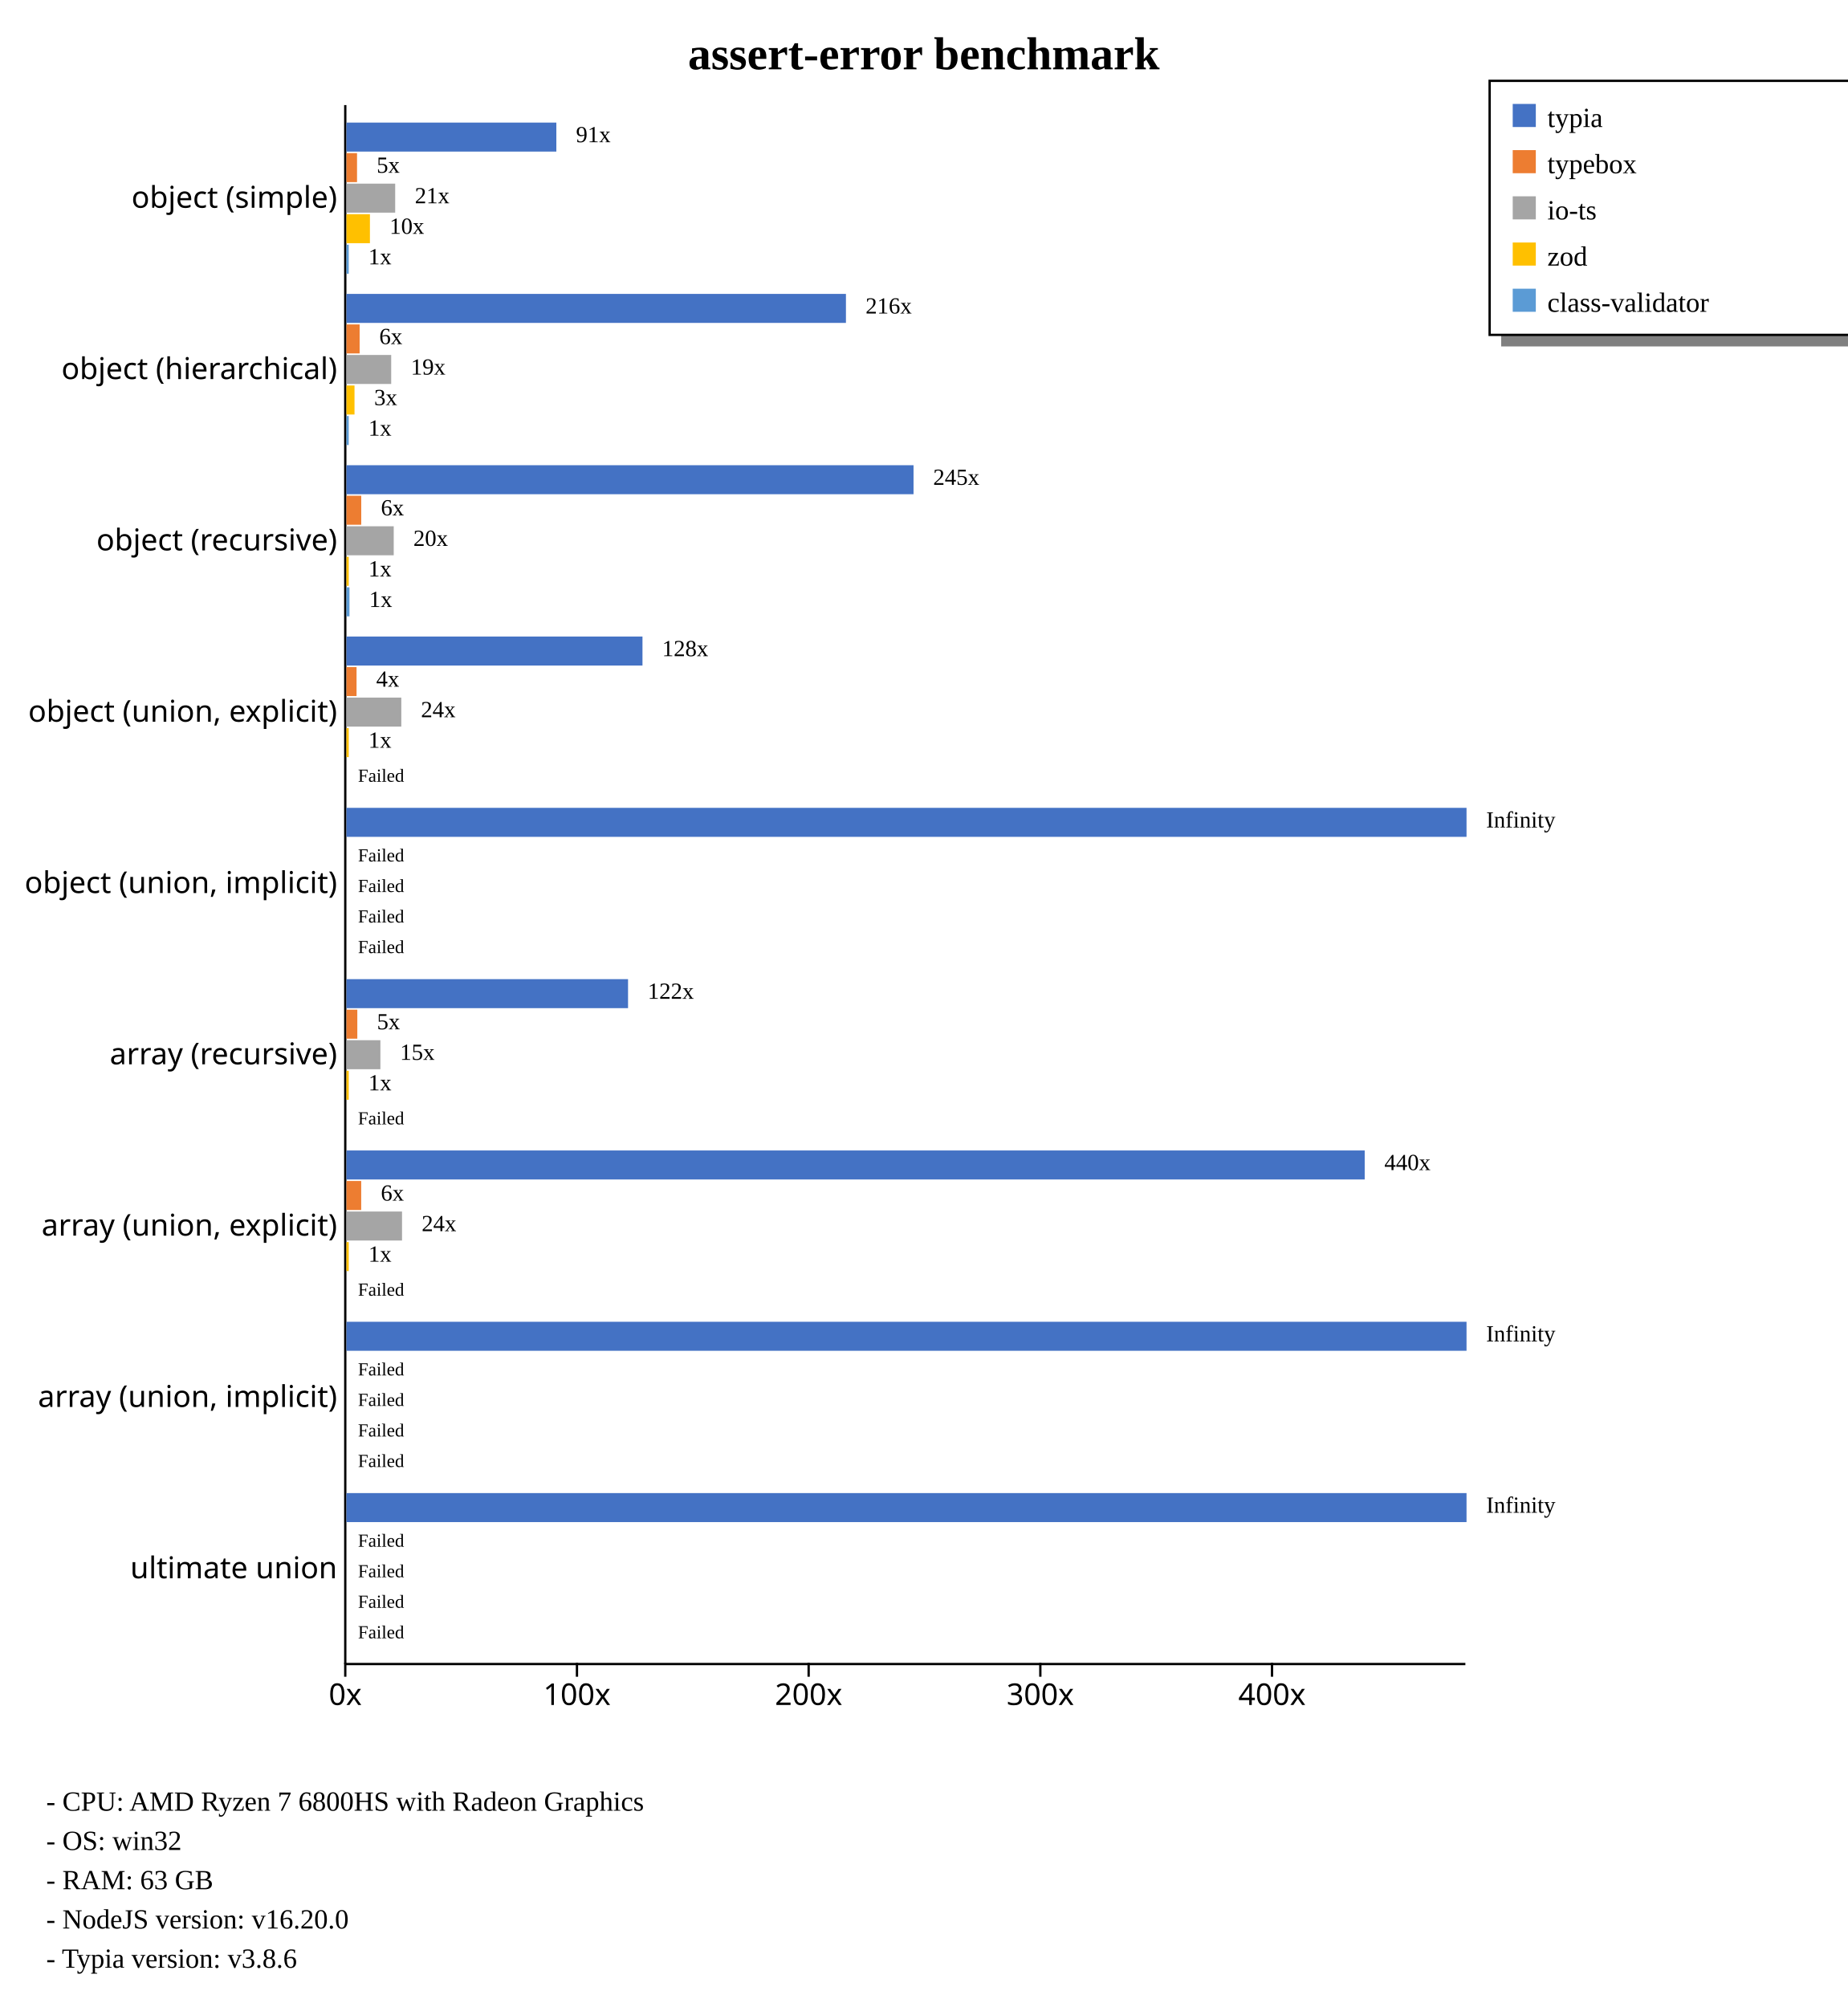
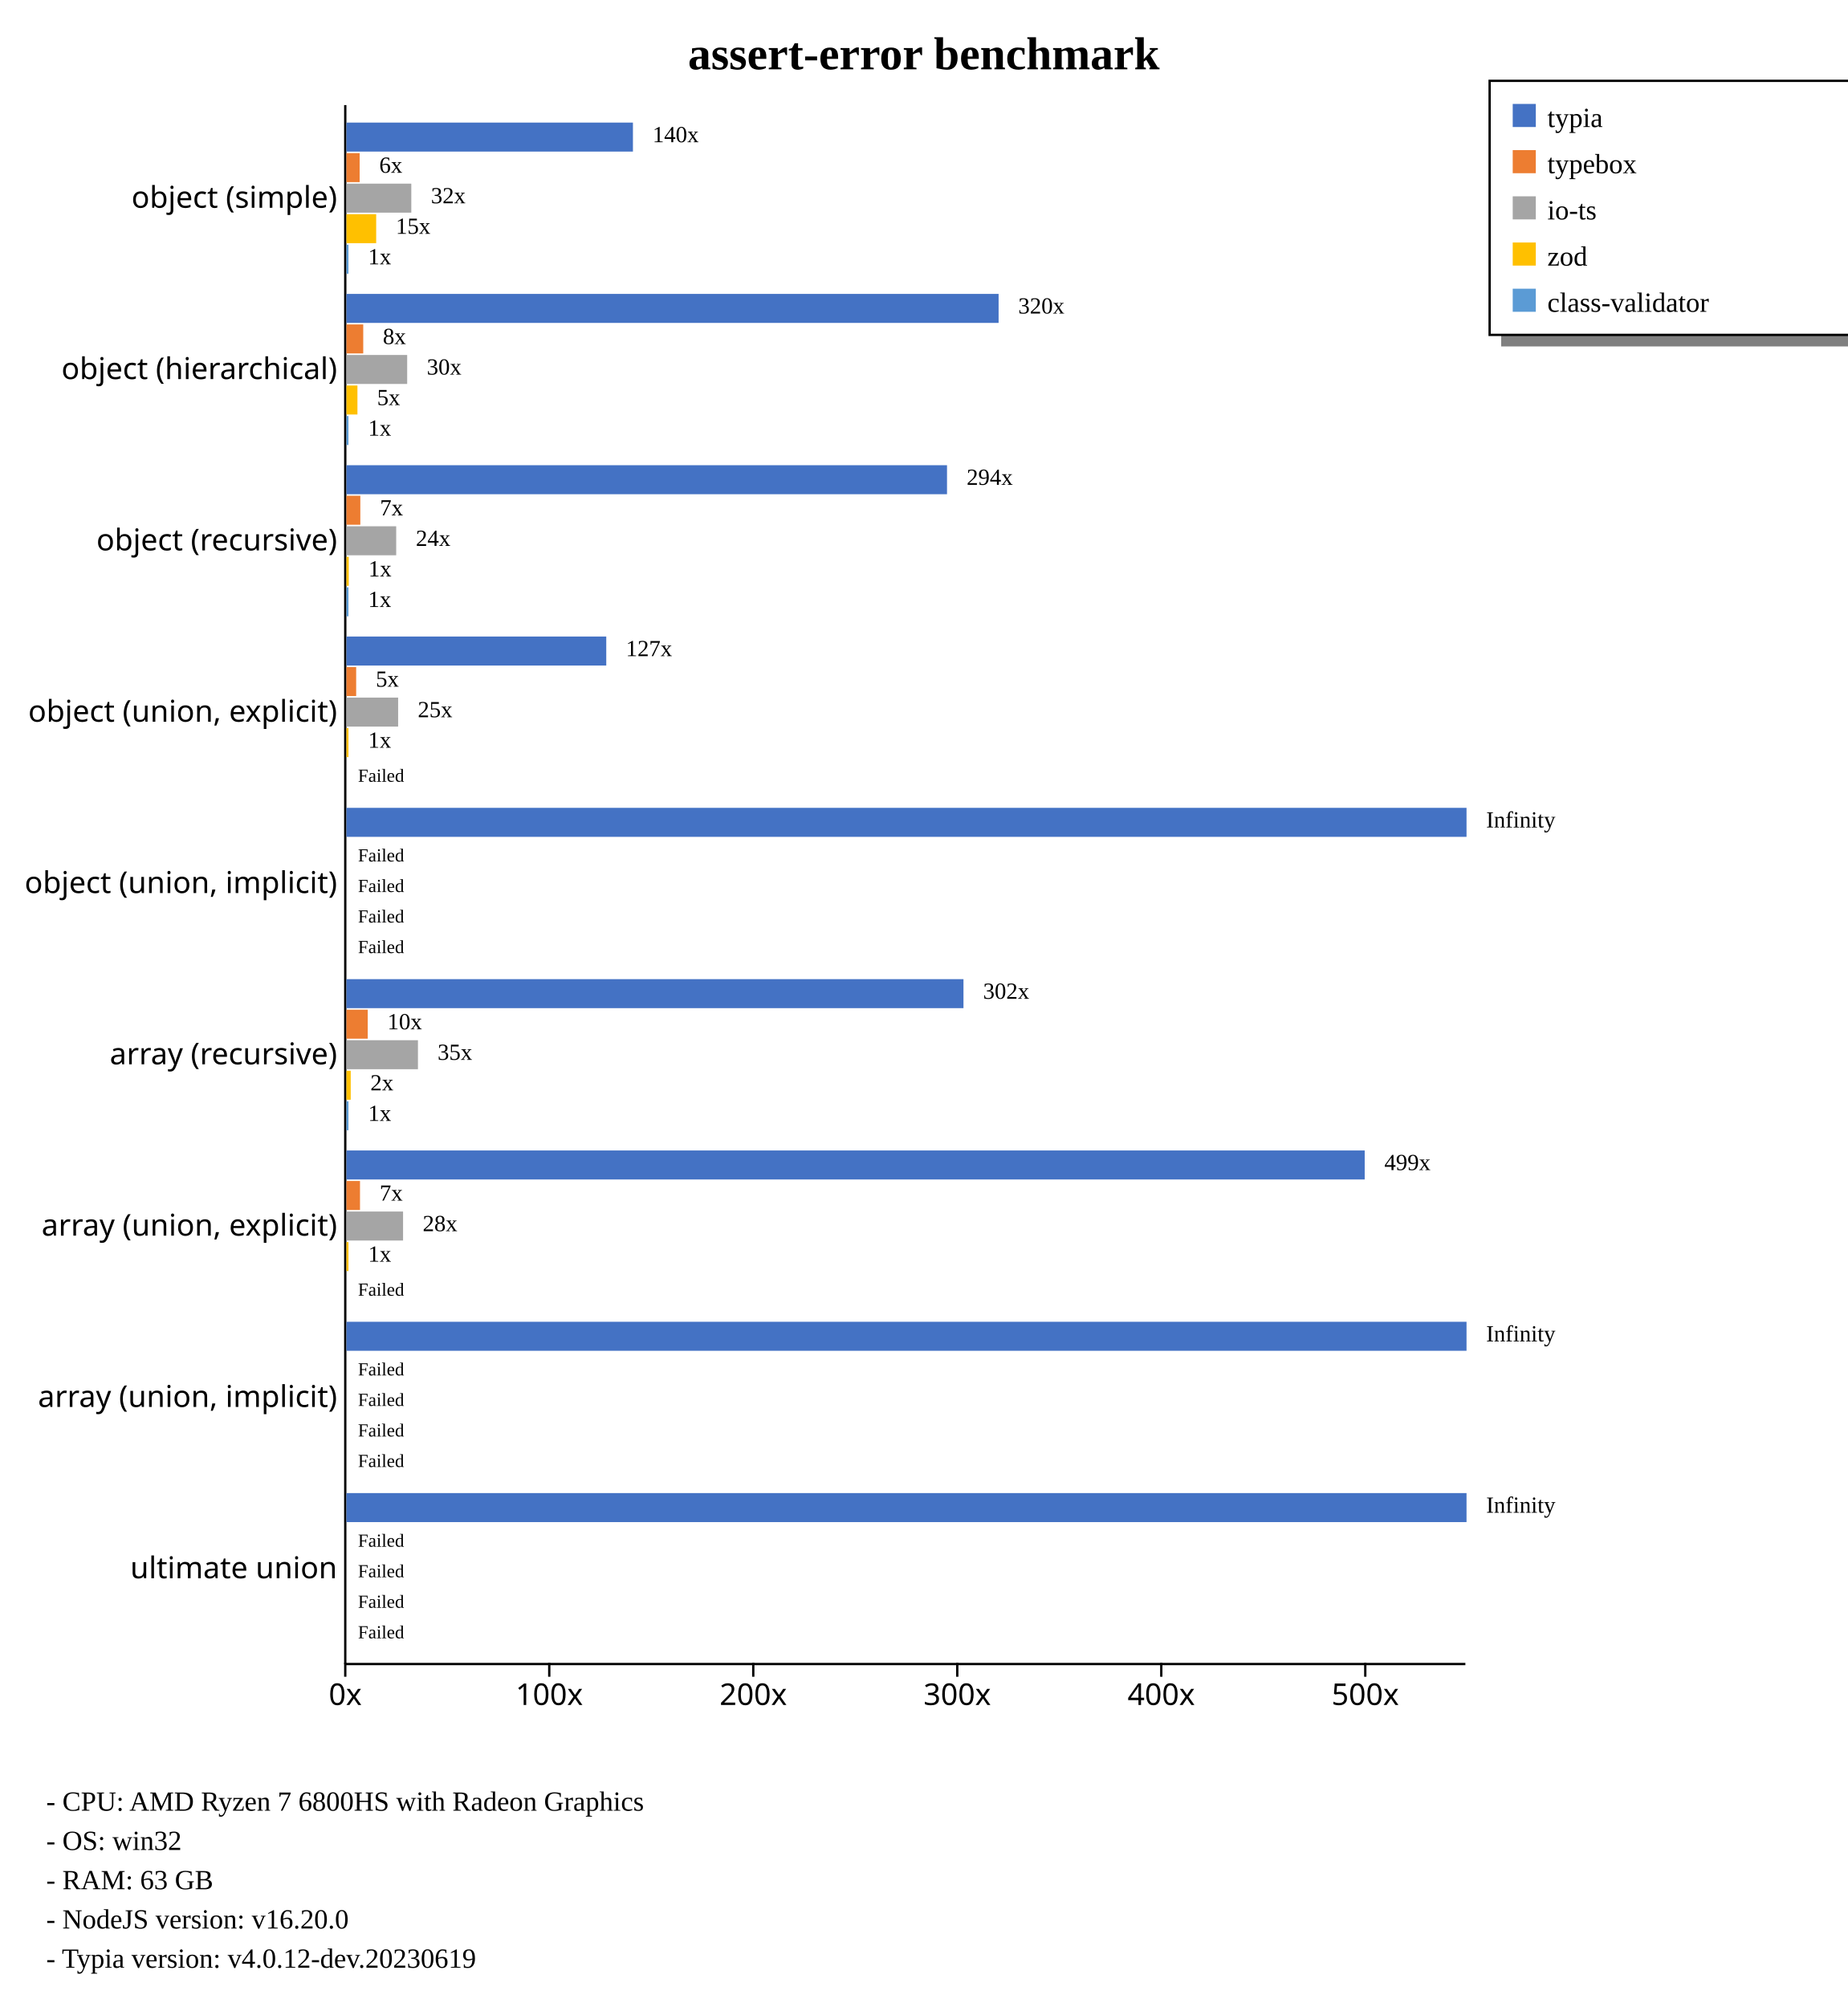
<svg xmlns="http://www.w3.org/2000/svg" width="800" height="869" style="background-color: white;">
  <g class="y axis" transform="translate(149,45)" fill="none" font-size="10" font-family="sans-serif" text-anchor="end" style="font-size: 13px;">
    <path class="domain" stroke="currentColor" d="M0.5,0.5V675.5" />
    <g class="tick" opacity="1" transform="translate(0,40.7967)" style="font-size: 13px;">
      <line stroke="currentColor" x2="0" />
      <text fill="currentColor" x="-3" dy="0.32em">object (simple)    </text>
    </g>
    <g class="tick" opacity="1" transform="translate(0,114.9725)" style="font-size: 13px;">
      <line stroke="currentColor" x2="0" />
      <text fill="currentColor" x="-3" dy="0.32em">object (hierarchical)    </text>
    </g>
    <g class="tick" opacity="1" transform="translate(0,189.1484)" style="font-size: 13px;">
      <line stroke="currentColor" x2="0" />
      <text fill="currentColor" x="-3" dy="0.32em">object (recursive)    </text>
    </g>
    <g class="tick" opacity="1" transform="translate(0,263.3242)" style="font-size: 13px;">
      <line stroke="currentColor" x2="0" />
      <text fill="currentColor" x="-3" dy="0.32em">object (union, explicit)    </text>
    </g>
    <g class="tick" opacity="1" transform="translate(0,337.5)" style="font-size: 13px;">
      <line stroke="currentColor" x2="0" />
      <text fill="currentColor" x="-3" dy="0.32em">object (union, implicit)    </text>
    </g>
    <g class="tick" opacity="1" transform="translate(0,411.6758)" style="font-size: 13px;">
      <line stroke="currentColor" x2="0" />
      <text fill="currentColor" x="-3" dy="0.32em">array (recursive)    </text>
    </g>
    <g class="tick" opacity="1" transform="translate(0,485.8516)" style="font-size: 13px;">
      <line stroke="currentColor" x2="0" />
      <text fill="currentColor" x="-3" dy="0.32em">array (union, explicit)    </text>
    </g>
    <g class="tick" opacity="1" transform="translate(0,560.0275)" style="font-size: 13px;">
      <line stroke="currentColor" x2="0" />
      <text fill="currentColor" x="-3" dy="0.32em">array (union, implicit)    </text>
    </g>
    <g class="tick" opacity="1" transform="translate(0,634.2033)" style="font-size: 13px;">
      <line stroke="currentColor" x2="0" />
      <text fill="currentColor" x="-3" dy="0.32em">ultimate union    </text>
    </g>
  </g>
  <g class="x axis" transform="translate(149,720)" fill="none" font-size="10" font-family="sans-serif" text-anchor="middle" style="font-size: 13px;">
    <path class="domain" stroke="currentColor" d="M0.5,0.5H485.5" />
    <g class="tick" opacity="1" transform="translate(0.5,0)" style="font-size: 13px;">
      <line stroke="currentColor" y2="6" />
      <text fill="currentColor" y="9" dy="0.71em">0x</text>
    </g>
-     <g class="tick" opacity="1" transform="translate(100.8194,0)" style="font-size: 13px;">
+     <g class="tick" opacity="1" transform="translate(88.83088,0)" style="font-size: 13px;">
      <line stroke="currentColor" y2="6" />
      <text fill="currentColor" y="9" dy="0.71em">100x</text>
    </g>
-     <g class="tick" opacity="1" transform="translate(201.1387,0)" style="font-size: 13px;">
+     <g class="tick" opacity="1" transform="translate(177.1618,0)" style="font-size: 13px;">
      <line stroke="currentColor" y2="6" />
      <text fill="currentColor" y="9" dy="0.71em">200x</text>
    </g>
-     <g class="tick" opacity="1" transform="translate(301.4581,0)" style="font-size: 13px;">
+     <g class="tick" opacity="1" transform="translate(265.4926,0)" style="font-size: 13px;">
      <line stroke="currentColor" y2="6" />
      <text fill="currentColor" y="9" dy="0.71em">300x</text>
    </g>
-     <g class="tick" opacity="1" transform="translate(401.7774,0)" style="font-size: 13px;">
+     <g class="tick" opacity="1" transform="translate(353.8235,0)" style="font-size: 13px;">
      <line stroke="currentColor" y2="6" />
      <text fill="currentColor" y="9" dy="0.71em">400x</text>
+     </g>
+     <g class="tick" opacity="1" transform="translate(442.1544,0)" style="font-size: 13px;">
+       <line stroke="currentColor" y2="6" />
+       <text fill="currentColor" y="9" dy="0.71em">500x</text>
    </g>
  </g>
  <text transform="translate(400, 30)" style="text-anchor: middle; font-size: 20px; font-weight: bold;">assert-error benchmark</text>
  <rect x="650" y="145" width="230" height="5" fill="gray" />
  <rect x="645" y="35" width="230" height="110" fill="none" stroke="black" />
  <rect x="655" y="45" width="10" height="10" style="fill: #4472c4;" />
  <text x="670" y="55" style="font-size: 12px;">typia</text>
  <rect x="655" y="65" width="10" height="10" style="fill: #ed7d31;" />
  <text x="670" y="75" style="font-size: 12px;">typebox</text>
  <rect x="655" y="85" width="10" height="10" style="fill: #a5a5a5;" />
  <text x="670" y="95" style="font-size: 12px;">io-ts</text>
  <rect x="655" y="105" width="10" height="10" style="fill: #ffc000;" />
  <text x="670" y="115" style="font-size: 12px;">zod</text>
  <rect x="655" y="125" width="10" height="10" style="fill: #5b9bd5;" />
  <text x="670" y="135" style="font-size: 12px;">class-validator</text>
  <text x="20" y="784" style="font-size: 12px;">  - CPU: AMD Ryzen 7 6800HS with Radeon Graphics</text>
  <text x="20" y="801" style="font-size: 12px;">  - OS: win32</text>
  <text x="20" y="818" style="font-size: 12px;">  - RAM: 63 GB</text>
  <text x="20" y="835" style="font-size: 12px;">  - NodeJS version: v16.20.0</text>
-   <text x="20" y="852" style="font-size: 12px;">  - Typia version: v3.8.6</text>
+   <text x="20" y="852" style="font-size: 12px;">  - Typia version: v4.0.12-dev.20230619</text>
  <g style="font-size: 13px;">
    <g style="font-size: 13px;">
-       <rect x="150" y="53.079" width="90.897" height="12.558" fill="#4472c4" />
-       <rect x="150" y="66.298" width="4.592" height="12.558" fill="#ed7d31" />
-       <rect x="150" y="79.517" width="21.112" height="12.558" fill="#a5a5a5" />
-       <rect x="150" y="92.737" width="10.177" height="12.558" fill="#ffc000" />
-       <rect x="150" y="105.956" width="1.003" height="12.558" fill="#5b9bd5" />
-       <text class="label" x="249.397" y="61.579" font-size="10px">91x</text>
-       <text class="label" x="163.092" y="74.798" font-size="10px">5x</text>
-       <text class="label" x="179.612" y="88.017" font-size="10px">21x</text>
-       <text class="label" x="168.677" y="101.237" font-size="10px">10x</text>
-       <text class="label" x="159.503" y="114.456" font-size="10px">1x</text>
-       <text class="label" x="245.897" y="63.079" font-size="8px" />
-       <text class="label" x="159.592" y="76.298" font-size="8px" />
-       <text class="label" x="176.112" y="89.517" font-size="8px" />
-       <text class="label" x="165.177" y="102.737" font-size="8px" />
-       <text class="label" x="156.003" y="115.956" font-size="8px" />
-     </g>
-     <g style="font-size: 13px;">
-       <rect x="150" y="127.254" width="216.287" height="12.558" fill="#4472c4" />
-       <rect x="150" y="140.474" width="5.718" height="12.558" fill="#ed7d31" />
-       <rect x="150" y="153.693" width="19.386" height="12.558" fill="#a5a5a5" />
-       <rect x="150" y="166.913" width="3.5" height="12.558" fill="#ffc000" />
-       <rect x="150" y="180.132" width="1.003" height="12.558" fill="#5b9bd5" />
-       <text class="label" x="374.787" y="135.754" font-size="10px">216x</text>
-       <text class="label" x="164.218" y="148.974" font-size="10px">6x</text>
-       <text class="label" x="177.886" y="162.193" font-size="10px">19x</text>
-       <text class="label" x="162" y="175.413" font-size="10px">3x</text>
-       <text class="label" x="159.503" y="188.632" font-size="10px">1x</text>
-       <text class="label" x="371.287" y="137.254" font-size="8px" />
-       <text class="label" x="160.718" y="150.474" font-size="8px" />
-       <text class="label" x="174.386" y="163.693" font-size="8px" />
-       <text class="label" x="158.5" y="176.913" font-size="8px" />
-       <text class="label" x="156.003" y="190.132" font-size="8px" />
-     </g>
-     <g style="font-size: 13px;">
-       <rect x="150" y="201.43" width="245.554" height="12.558" fill="#4472c4" />
-       <rect x="150" y="214.65" width="6.416" height="12.558" fill="#ed7d31" />
-       <rect x="150" y="227.869" width="20.481" height="12.558" fill="#a5a5a5" />
-       <rect x="150" y="241.089" width="1.003" height="12.558" fill="#ffc000" />
-       <rect x="150" y="254.308" width="1.319" height="12.558" fill="#5b9bd5" />
-       <text class="label" x="404.054" y="209.93" font-size="10px">245x</text>
-       <text class="label" x="164.916" y="223.15" font-size="10px">6x</text>
-       <text class="label" x="178.981" y="236.369" font-size="10px">20x</text>
-       <text class="label" x="159.503" y="249.589" font-size="10px">1x</text>
-       <text class="label" x="159.819" y="262.808" font-size="10px">1x</text>
-       <text class="label" x="400.554" y="211.43" font-size="8px" />
-       <text class="label" x="161.416" y="224.65" font-size="8px" />
-       <text class="label" x="175.481" y="237.869" font-size="8px" />
-       <text class="label" x="156.003" y="251.089" font-size="8px" />
-       <text class="label" x="156.319" y="264.308" font-size="8px" />
-     </g>
-     <g style="font-size: 13px;">
-       <rect x="150" y="275.606" width="128.192" height="12.558" fill="#4472c4" />
-       <rect x="150" y="288.825" width="4.385" height="12.558" fill="#ed7d31" />
-       <rect x="150" y="302.045" width="23.762" height="12.558" fill="#a5a5a5" />
-       <rect x="150" y="315.264" width="1.003" height="12.558" fill="#ffc000" />
+       <rect x="150" y="53.079" width="124.06" height="12.558" fill="#4472c4" />
+       <rect x="150" y="66.298" width="5.727" height="12.558" fill="#ed7d31" />
+       <rect x="150" y="79.517" width="28.093" height="12.558" fill="#a5a5a5" />
+       <rect x="150" y="92.737" width="12.884" height="12.558" fill="#ffc000" />
+       <rect x="150" y="105.956" width="0.883" height="12.558" fill="#5b9bd5" />
+       <text class="label" x="282.56" y="61.579" font-size="10px">140x</text>
+       <text class="label" x="164.227" y="74.798" font-size="10px">6x</text>
+       <text class="label" x="186.593" y="88.017" font-size="10px">32x</text>
+       <text class="label" x="171.384" y="101.237" font-size="10px">15x</text>
+       <text class="label" x="159.383" y="114.456" font-size="10px">1x</text>
+       <text class="label" x="279.06" y="63.079" font-size="8px" />
+       <text class="label" x="160.727" y="76.298" font-size="8px" />
+       <text class="label" x="183.093" y="89.517" font-size="8px" />
+       <text class="label" x="167.884" y="102.737" font-size="8px" />
+       <text class="label" x="155.883" y="115.956" font-size="8px" />
+     </g>
+     <g style="font-size: 13px;">
+       <rect x="150" y="127.254" width="282.39" height="12.558" fill="#4472c4" />
+       <rect x="150" y="140.474" width="7.279" height="12.558" fill="#ed7d31" />
+       <rect x="150" y="153.693" width="26.305" height="12.558" fill="#a5a5a5" />
+       <rect x="150" y="166.913" width="4.771" height="12.558" fill="#ffc000" />
+       <rect x="150" y="180.132" width="0.883" height="12.558" fill="#5b9bd5" />
+       <text class="label" x="440.89" y="135.754" font-size="10px">320x</text>
+       <text class="label" x="165.779" y="148.974" font-size="10px">8x</text>
+       <text class="label" x="184.805" y="162.193" font-size="10px">30x</text>
+       <text class="label" x="163.271" y="175.413" font-size="10px">5x</text>
+       <text class="label" x="159.383" y="188.632" font-size="10px">1x</text>
+       <text class="label" x="437.39" y="137.254" font-size="8px" />
+       <text class="label" x="162.279" y="150.474" font-size="8px" />
+       <text class="label" x="181.305" y="163.693" font-size="8px" />
+       <text class="label" x="159.771" y="176.913" font-size="8px" />
+       <text class="label" x="155.883" y="190.132" font-size="8px" />
+     </g>
+     <g style="font-size: 13px;">
+       <rect x="150" y="201.43" width="260.051" height="12.558" fill="#4472c4" />
+       <rect x="150" y="214.65" width="6.02" height="12.558" fill="#ed7d31" />
+       <rect x="150" y="227.869" width="21.552" height="12.558" fill="#a5a5a5" />
+       <rect x="150" y="241.089" width="1.009" height="12.558" fill="#ffc000" />
+       <rect x="150" y="254.308" width="0.883" height="12.558" fill="#5b9bd5" />
+       <text class="label" x="418.551" y="209.93" font-size="10px">294x</text>
+       <text class="label" x="164.52" y="223.15" font-size="10px">7x</text>
+       <text class="label" x="180.052" y="236.369" font-size="10px">24x</text>
+       <text class="label" x="159.509" y="249.589" font-size="10px">1x</text>
+       <text class="label" x="159.383" y="262.808" font-size="10px">1x</text>
+       <text class="label" x="415.051" y="211.43" font-size="8px" />
+       <text class="label" x="161.02" y="224.65" font-size="8px" />
+       <text class="label" x="176.552" y="237.869" font-size="8px" />
+       <text class="label" x="156.009" y="251.089" font-size="8px" />
+       <text class="label" x="155.883" y="264.308" font-size="8px" />
+     </g>
+     <g style="font-size: 13px;">
+       <rect x="150" y="275.606" width="112.508" height="12.558" fill="#4472c4" />
+       <rect x="150" y="288.825" width="4.217" height="12.558" fill="#ed7d31" />
+       <rect x="150" y="302.045" width="22.389" height="12.558" fill="#a5a5a5" />
+       <rect x="150" y="315.264" width="0.883" height="12.558" fill="#ffc000" />
      <rect x="150" y="328.484" width="0" height="12.558" fill="#5b9bd5" />
-       <text class="label" x="286.692" y="284.106" font-size="10px">128x</text>
-       <text class="label" x="162.885" y="297.325" font-size="10px">4x</text>
-       <text class="label" x="182.262" y="310.545" font-size="10px">24x</text>
-       <text class="label" x="159.503" y="323.764" font-size="10px">1x</text>
+       <text class="label" x="271.008" y="284.106" font-size="10px">127x</text>
+       <text class="label" x="162.717" y="297.325" font-size="10px">5x</text>
+       <text class="label" x="180.889" y="310.545" font-size="10px">25x</text>
+       <text class="label" x="159.383" y="323.764" font-size="10px">1x</text>
      <text class="label" x="158.5" y="336.984" font-size="10px" />
-       <text class="label" x="283.192" y="285.606" font-size="8px" />
-       <text class="label" x="159.385" y="298.825" font-size="8px" />
-       <text class="label" x="178.762" y="312.045" font-size="8px" />
-       <text class="label" x="156.003" y="325.264" font-size="8px" />
+       <text class="label" x="267.508" y="285.606" font-size="8px" />
+       <text class="label" x="159.217" y="298.825" font-size="8px" />
+       <text class="label" x="177.389" y="312.045" font-size="8px" />
+       <text class="label" x="155.883" y="325.264" font-size="8px" />
      <text class="label" x="155" y="338.484" font-size="8px">Failed</text>
    </g>
    <g style="font-size: 13px;">
      <rect x="150" y="349.782" width="485" height="12.558" fill="#4472c4" />
      <rect x="150" y="363.001" width="0" height="12.558" fill="#ed7d31" />
      <rect x="150" y="376.221" width="0" height="12.558" fill="#a5a5a5" />
      <rect x="150" y="389.44" width="0" height="12.558" fill="#ffc000" />
      <rect x="150" y="402.66" width="0" height="12.558" fill="#5b9bd5" />
      <text class="label" x="643.5" y="358.282" font-size="10px">Infinity</text>
      <text class="label" x="158.5" y="371.501" font-size="10px" />
      <text class="label" x="158.5" y="384.721" font-size="10px" />
      <text class="label" x="158.5" y="397.94" font-size="10px" />
      <text class="label" x="158.5" y="411.16" font-size="10px" />
      <text class="label" x="640" y="359.782" font-size="8px" />
      <text class="label" x="155" y="373.001" font-size="8px">Failed</text>
      <text class="label" x="155" y="386.221" font-size="8px">Failed</text>
      <text class="label" x="155" y="399.44" font-size="8px">Failed</text>
      <text class="label" x="155" y="412.66" font-size="8px">Failed</text>
    </g>
    <g style="font-size: 13px;">
-       <rect x="150" y="423.958" width="121.941" height="12.558" fill="#4472c4" />
-       <rect x="150" y="437.177" width="4.715" height="12.558" fill="#ed7d31" />
-       <rect x="150" y="450.397" width="14.707" height="12.558" fill="#a5a5a5" />
-       <rect x="150" y="463.616" width="1.003" height="12.558" fill="#ffc000" />
-       <rect x="150" y="476.835" width="0" height="12.558" fill="#5b9bd5" />
-       <text class="label" x="280.441" y="432.458" font-size="10px">122x</text>
-       <text class="label" x="163.215" y="445.677" font-size="10px">5x</text>
-       <text class="label" x="173.207" y="458.897" font-size="10px">15x</text>
-       <text class="label" x="159.503" y="472.116" font-size="10px">1x</text>
-       <text class="label" x="158.5" y="485.335" font-size="10px" />
-       <text class="label" x="276.941" y="433.958" font-size="8px" />
-       <text class="label" x="159.715" y="447.177" font-size="8px" />
-       <text class="label" x="169.707" y="460.397" font-size="8px" />
-       <text class="label" x="156.003" y="473.616" font-size="8px" />
-       <text class="label" x="155" y="486.835" font-size="8px">Failed</text>
+       <rect x="150" y="423.958" width="267.178" height="12.558" fill="#4472c4" />
+       <rect x="150" y="437.177" width="9.229" height="12.558" fill="#ed7d31" />
+       <rect x="150" y="450.397" width="30.97" height="12.558" fill="#a5a5a5" />
+       <rect x="150" y="463.616" width="1.862" height="12.558" fill="#ffc000" />
+       <rect x="150" y="476.835" width="0.883" height="12.558" fill="#5b9bd5" />
+       <text class="label" x="425.678" y="432.458" font-size="10px">302x</text>
+       <text class="label" x="167.729" y="445.677" font-size="10px">10x</text>
+       <text class="label" x="189.47" y="458.897" font-size="10px">35x</text>
+       <text class="label" x="160.362" y="472.116" font-size="10px">2x</text>
+       <text class="label" x="159.383" y="485.335" font-size="10px">1x</text>
+       <text class="label" x="422.178" y="433.958" font-size="8px" />
+       <text class="label" x="164.229" y="447.177" font-size="8px" />
+       <text class="label" x="185.97" y="460.397" font-size="8px" />
+       <text class="label" x="156.862" y="473.616" font-size="8px" />
+       <text class="label" x="155.883" y="486.835" font-size="8px" />
    </g>
    <g style="font-size: 13px;">
      <rect x="150" y="498.134" width="440.909" height="12.558" fill="#4472c4" />
-       <rect x="150" y="511.353" width="6.399" height="12.558" fill="#ed7d31" />
-       <rect x="150" y="524.572" width="24.076" height="12.558" fill="#a5a5a5" />
-       <rect x="150" y="537.792" width="1.003" height="12.558" fill="#ffc000" />
+       <rect x="150" y="511.353" width="5.881" height="12.558" fill="#ed7d31" />
+       <rect x="150" y="524.572" width="24.522" height="12.558" fill="#a5a5a5" />
+       <rect x="150" y="537.792" width="0.883" height="12.558" fill="#ffc000" />
      <rect x="150" y="551.011" width="0" height="12.558" fill="#5b9bd5" />
-       <text class="label" x="599.409" y="506.634" font-size="10px">440x</text>
-       <text class="label" x="164.899" y="519.853" font-size="10px">6x</text>
-       <text class="label" x="182.576" y="533.072" font-size="10px">24x</text>
-       <text class="label" x="159.503" y="546.292" font-size="10px">1x</text>
+       <text class="label" x="599.409" y="506.634" font-size="10px">499x</text>
+       <text class="label" x="164.381" y="519.853" font-size="10px">7x</text>
+       <text class="label" x="183.022" y="533.072" font-size="10px">28x</text>
+       <text class="label" x="159.383" y="546.292" font-size="10px">1x</text>
      <text class="label" x="158.5" y="559.511" font-size="10px" />
      <text class="label" x="595.909" y="508.134" font-size="8px" />
-       <text class="label" x="161.399" y="521.353" font-size="8px" />
-       <text class="label" x="179.076" y="534.572" font-size="8px" />
-       <text class="label" x="156.003" y="547.792" font-size="8px" />
+       <text class="label" x="160.881" y="521.353" font-size="8px" />
+       <text class="label" x="179.522" y="534.572" font-size="8px" />
+       <text class="label" x="155.883" y="547.792" font-size="8px" />
      <text class="label" x="155" y="561.011" font-size="8px">Failed</text>
    </g>
    <g style="font-size: 13px;">
      <rect x="150" y="572.309" width="485" height="12.558" fill="#4472c4" />
      <rect x="150" y="585.529" width="0" height="12.558" fill="#ed7d31" />
      <rect x="150" y="598.748" width="0" height="12.558" fill="#a5a5a5" />
      <rect x="150" y="611.968" width="0" height="12.558" fill="#ffc000" />
      <rect x="150" y="625.187" width="0" height="12.558" fill="#5b9bd5" />
      <text class="label" x="643.5" y="580.809" font-size="10px">Infinity</text>
      <text class="label" x="158.5" y="594.029" font-size="10px" />
      <text class="label" x="158.5" y="607.248" font-size="10px" />
      <text class="label" x="158.5" y="620.468" font-size="10px" />
      <text class="label" x="158.5" y="633.687" font-size="10px" />
      <text class="label" x="640" y="582.309" font-size="8px" />
      <text class="label" x="155" y="595.529" font-size="8px">Failed</text>
      <text class="label" x="155" y="608.748" font-size="8px">Failed</text>
      <text class="label" x="155" y="621.968" font-size="8px">Failed</text>
      <text class="label" x="155" y="635.187" font-size="8px">Failed</text>
    </g>
    <g style="font-size: 13px;">
      <rect x="150" y="646.485" width="485" height="12.558" fill="#4472c4" />
      <rect x="150" y="659.705" width="0" height="12.558" fill="#ed7d31" />
      <rect x="150" y="672.924" width="0" height="12.558" fill="#a5a5a5" />
      <rect x="150" y="686.144" width="0" height="12.558" fill="#ffc000" />
      <rect x="150" y="699.363" width="0" height="12.558" fill="#5b9bd5" />
      <text class="label" x="643.5" y="654.985" font-size="10px">Infinity</text>
      <text class="label" x="158.5" y="668.205" font-size="10px" />
      <text class="label" x="158.5" y="681.424" font-size="10px" />
      <text class="label" x="158.5" y="694.644" font-size="10px" />
      <text class="label" x="158.5" y="707.863" font-size="10px" />
      <text class="label" x="640" y="656.485" font-size="8px" />
      <text class="label" x="155" y="669.705" font-size="8px">Failed</text>
      <text class="label" x="155" y="682.924" font-size="8px">Failed</text>
      <text class="label" x="155" y="696.144" font-size="8px">Failed</text>
      <text class="label" x="155" y="709.363" font-size="8px">Failed</text>
    </g>
  </g>
</svg>
